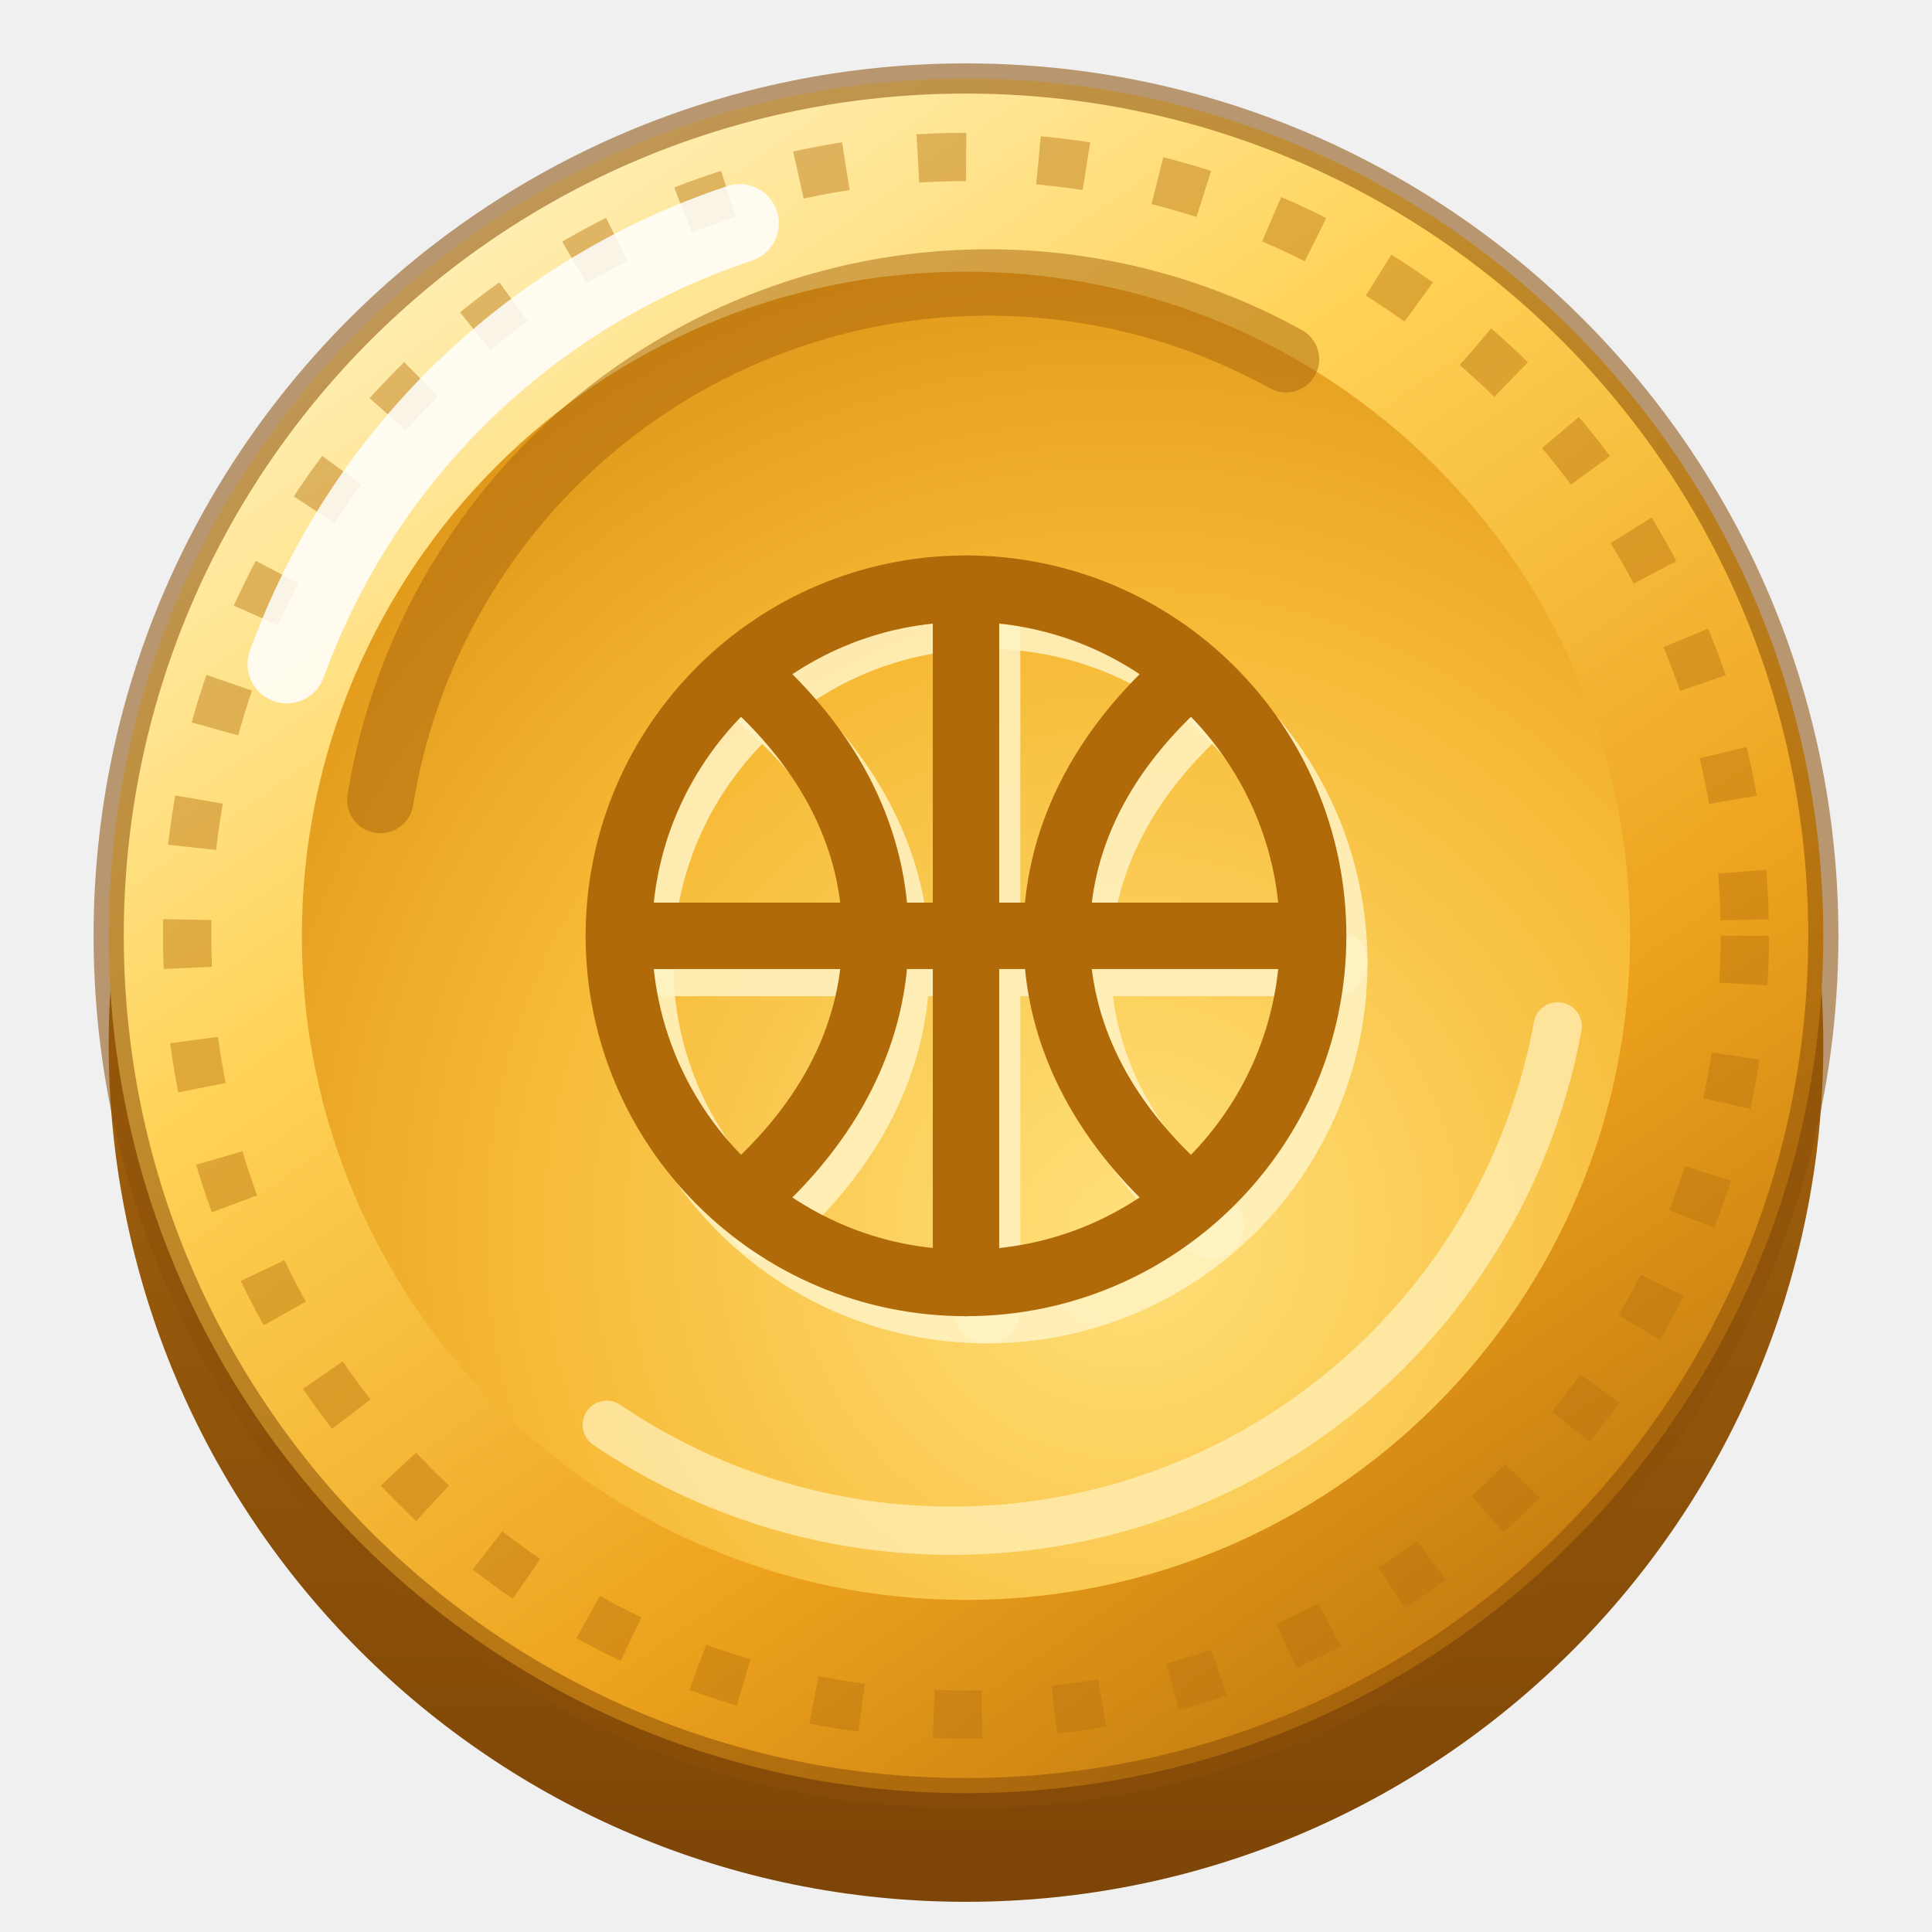
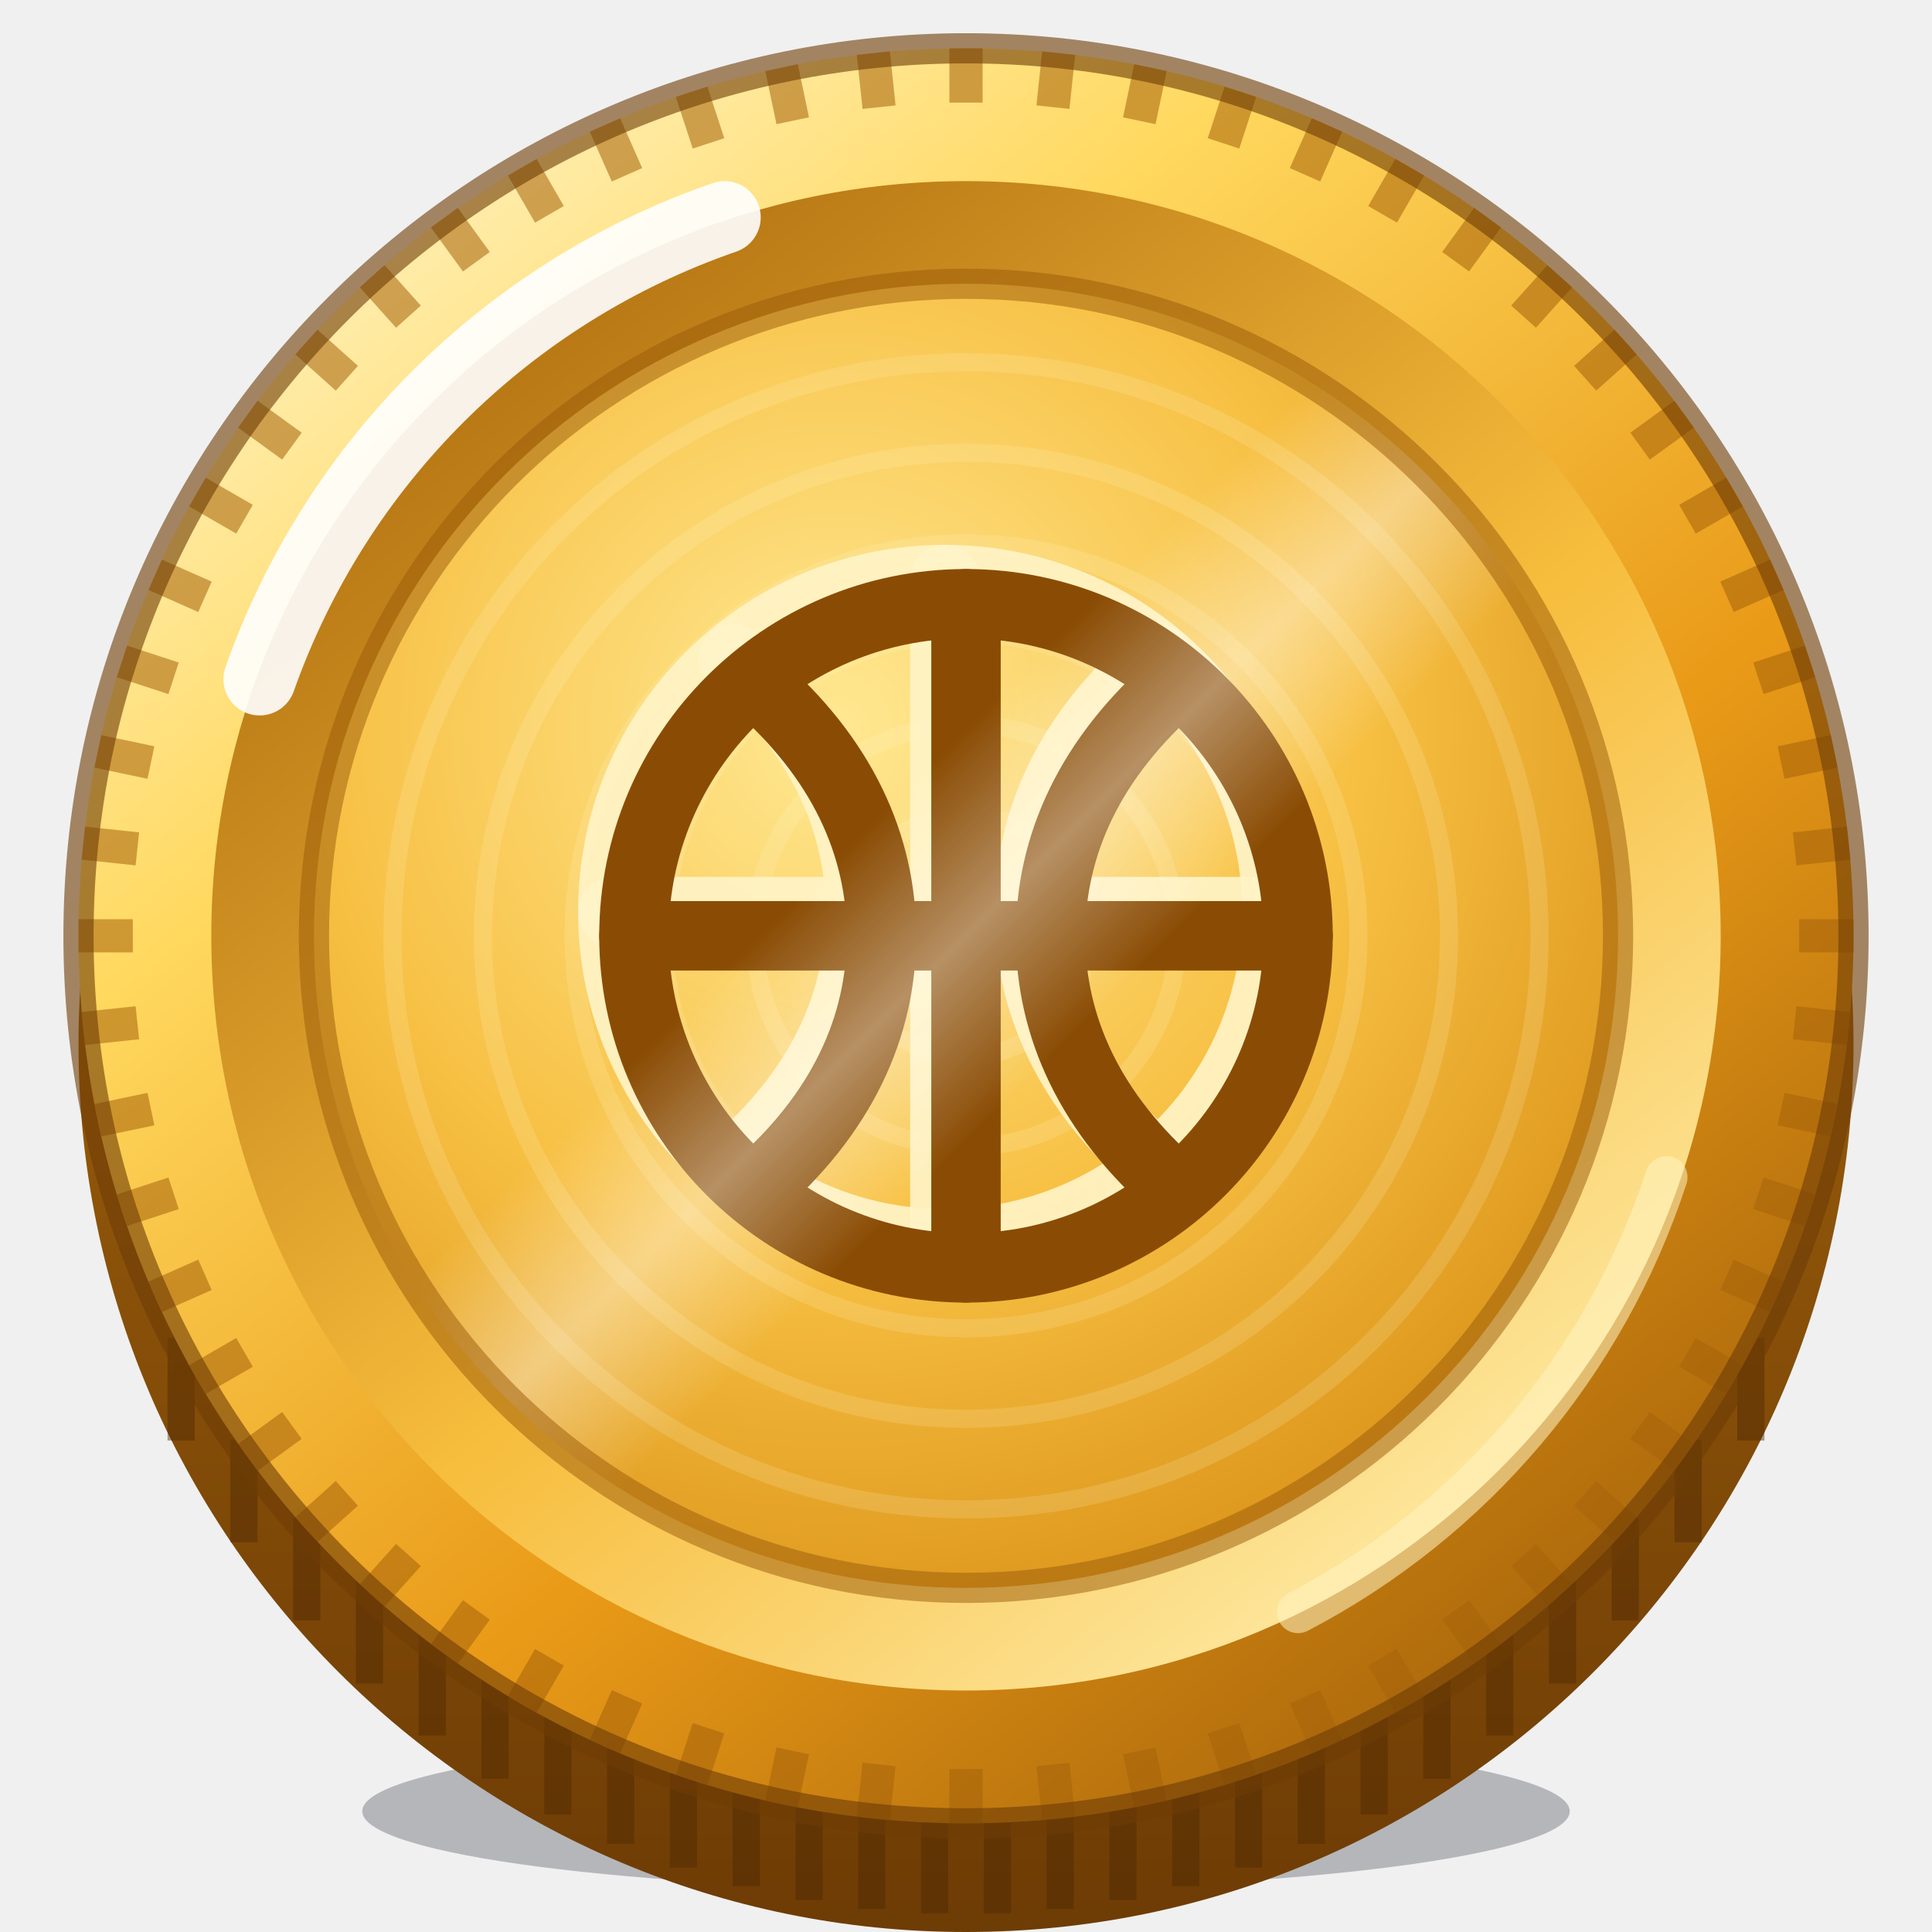
<svg xmlns="http://www.w3.org/2000/svg" viewBox="0 0 64 64">
  <defs>
-     <linearGradient id="edge" x1="0" y1="0" x2="0" y2="1">
-       <stop offset="0" stop-color="#c27c12" />
-       <stop offset="1" stop-color="#7d4507" />
+     <linearGradient id="tr" x1="0" y1="0" x2="0" y2="1">
+       <stop offset="0" stop-color="#b8740f" />
+       <stop offset="1" stop-color="#6e3c05" />
    </linearGradient>
-     <linearGradient id="rim" x1=".15" y1="0" x2=".85" y2="1">
-       <stop offset="0" stop-color="#fff7cf" />
-       <stop offset=".35" stop-color="#ffd358" />
-       <stop offset=".7" stop-color="#eda21d" />
-       <stop offset="1" stop-color="#b9700b" />
+     <linearGradient id="rim" x1=".1" y1="0" x2=".9" y2="1">
+       <stop offset="0" stop-color="#fff8d6" />
+       <stop offset=".28" stop-color="#ffd85e" />
+       <stop offset=".62" stop-color="#e99a17" />
+       <stop offset="1" stop-color="#9a5a08" />
    </linearGradient>
-     <radialGradient id="face" cx="62%" cy="72%" r="85%">
-       <stop offset="0" stop-color="#ffe07a" />
-       <stop offset=".55" stop-color="#f6b934" />
-       <stop offset="1" stop-color="#d98c10" />
+     <linearGradient id="bev" x1=".9" y1="1" x2=".1" y2="0">
+       <stop offset="0" stop-color="#fff2b8" />
+       <stop offset=".45" stop-color="#f7bd3c" />
+       <stop offset="1" stop-color="#a7650a" />
+     </linearGradient>
+     <radialGradient id="face" cx="40%" cy="34%" r="80%">
+       <stop offset="0" stop-color="#ffe892" />
+       <stop offset=".5" stop-color="#f7c043" />
+       <stop offset="1" stop-color="#d4890f" />
    </radialGradient>
-     <linearGradient id="relief" x1="0" y1="0" x2="1" y2="1">
-       <stop offset="0" stop-color="#fff4c2" />
-       <stop offset="1" stop-color="#ffcc4a" />
+     <linearGradient id="spec" x1="0" y1="0" x2="1" y2="1">
+       <stop offset="0" stop-color="#fff" stop-opacity="0" />
+       <stop offset=".42" stop-color="#fff" stop-opacity="0" />
+       <stop offset=".5" stop-color="#fff" stop-opacity=".38" />
+       <stop offset=".58" stop-color="#fff" stop-opacity="0" />
+       <stop offset="1" stop-color="#fff" stop-opacity="0" />
    </linearGradient>
+     <clipPath id="fc">
+       <circle cx="32" cy="31" r="21.6" />
+     </clipPath>
  </defs>
-   <circle cx="32" cy="34.6" r="28.4" fill="url(#edge)" />
-   <circle cx="32" cy="31" r="28.4" fill="url(#rim)" />
-   <circle cx="32" cy="31" r="25.8" fill="none" stroke="#b97410" stroke-opacity=".45" stroke-width="1.6" stroke-dasharray="1.6 2.4" />
-   <circle cx="32" cy="31" r="22" fill="url(#face)" />
-   <path d="M12.6 26.5a20.4 20.4 0 0 1 30-14.6" fill="none" stroke="#a9650a" stroke-opacity=".5" stroke-width="2.2" stroke-linecap="round" />
-   <path d="M51.6 34a20.4 20.4 0 0 1-31.5 13.2" fill="none" stroke="#fff3c0" stroke-opacity=".7" stroke-width="1.6" stroke-linecap="round" />
-   <g transform="translate(32 31)" fill="none" stroke-linecap="round">
-     <g stroke="#fff3c4" stroke-opacity=".85" stroke-width="2.2" transform="translate(.7 .9)">
-       <circle r="11.5" />
-       <path d="M0-11.5v23M-11.5 0h23M-7.4-8.7c3 2.6 4.4 5.6 4.4 8.7s-1.4 6.1-4.4 8.7M7.4-8.7c-3 2.6-4.4 5.6-4.4 8.7s1.4 6.1 4.4 8.7" />
+   <ellipse cx="32" cy="60" rx="20" ry="2.6" fill="#020614" opacity=".25" />
+   <circle cx="32" cy="34.6" r="29.4" fill="url(#tr)" />
+   <path d="M6.00 44.32v3.4M8.08 47.69v3.4M10.16 50.28v3.4M12.24 52.37v3.4M14.32 54.09v3.4M16.40 55.52v3.4M18.48 56.71v3.4M20.56 57.68v3.4M22.64 58.47v3.4M24.72 59.08v3.4M26.80 59.54v3.4M28.88 59.83v3.4M30.96 59.98v3.4M33.04 59.98v3.4M35.12 59.83v3.4M37.20 59.54v3.4M39.28 59.08v3.4M41.36 58.47v3.4M43.44 57.68v3.4M45.52 56.71v3.4M47.60 55.52v3.4M49.68 54.09v3.4M51.76 52.37v3.4M53.84 50.28v3.4M55.92 47.69v3.4M58.00 44.32v3.4" stroke="#4f2a03" stroke-opacity=".45" stroke-width=".9" />
+   <circle cx="32" cy="31" r="29.4" fill="url(#rim)" />
+   <path d="M59.60 31.00L61.40 31.00M59.45 33.88L61.24 34.07M59.00 36.74L60.76 37.11M58.25 39.53L59.96 40.09M57.21 42.23L58.86 42.96M55.90 44.80L57.46 45.70M54.33 47.22L55.79 48.28M52.51 49.47L53.85 50.67M50.47 51.51L51.67 52.85M48.22 53.33L49.28 54.79M45.80 54.90L46.70 56.46M43.23 56.21L43.96 57.86M40.53 57.25L41.09 58.96M37.74 58.00L38.11 59.76M34.88 58.45L35.07 60.24M32.00 58.60L32.00 60.40M29.12 58.45L28.93 60.24M26.26 58.00L25.89 59.76M23.47 57.25L22.91 58.96M20.77 56.21L20.04 57.86M18.20 54.90L17.30 56.46M15.78 53.33L14.72 54.79M13.53 51.51L12.33 52.85M11.49 49.47L10.15 50.67M9.67 47.22L8.21 48.28M8.10 44.80L6.54 45.70M6.79 42.23L5.14 42.96M5.75 39.53L4.04 40.09M5.00 36.74L3.24 37.11M4.55 33.88L2.76 34.07M4.40 31.00L2.60 31.00M4.55 28.12L2.76 27.93M5.00 25.26L3.24 24.89M5.75 22.47L4.04 21.91M6.79 19.77L5.14 19.04M8.10 17.20L6.54 16.30M9.67 14.78L8.21 13.72M11.49 12.53L10.15 11.33M13.53 10.49L12.33 9.15M15.78 8.67L14.72 7.21M18.20 7.10L17.30 5.54M20.77 5.79L20.04 4.14M23.47 4.75L22.91 3.04M26.26 4.00L25.89 2.24M29.12 3.55L28.93 1.76M32.00 3.40L32.00 1.60M34.88 3.55L35.07 1.76M37.74 4.00L38.11 2.24M40.53 4.75L41.09 3.04M43.23 5.79L43.96 4.14M45.80 7.10L46.70 5.54M48.22 8.67L49.28 7.21M50.47 10.49L51.67 9.15M52.51 12.53L53.85 11.33M54.33 14.78L55.79 13.72M55.90 17.20L57.46 16.30M57.21 19.77L58.86 19.04M58.25 22.47L59.96 21.91M59.00 25.26L60.76 24.89M59.45 28.12L61.24 27.93" stroke="#a5620a" stroke-opacity=".55" stroke-width="1.1" />
+   <circle cx="32" cy="31" r="25" fill="url(#bev)" />
+   <circle cx="32" cy="31" r="21.6" fill="url(#face)" />
+   <g clip-path="url(#fc)" fill="none" stroke="#fff6cf" stroke-opacity=".16" stroke-width=".6">
+     <circle cx="32" cy="31" r="4" />
+     <circle cx="32" cy="31" r="7" />
+     <circle cx="32" cy="31" r="10" />
+     <circle cx="32" cy="31" r="13" />
+     <circle cx="32" cy="31" r="16" />
+     <circle cx="32" cy="31" r="19" />
+   </g>
+   <g transform="translate(32 31)" fill="none" stroke-linecap="round" stroke-width="2.3">
+     <g stroke="#fff4c8" stroke-opacity=".9" transform="translate(-.7 -.8)">
+       <circle r="11" />
+       <path d="M0-11v22M-11 0h22M-7-8.4c2.9 2.5 4.2 5.4 4.2 8.4s-1.3 5.9-4.2 8.4M7-8.4c-2.9 2.5-4.2 5.4-4.2 8.4s1.3 5.9 4.2 8.4" />
    </g>
-     <g stroke="#b06a09" stroke-width="2.2">
-       <circle r="11.5" />
-       <path d="M0-11.5v23M-11.5 0h23M-7.4-8.7c3 2.6 4.4 5.6 4.4 8.7s-1.4 6.1-4.4 8.7M7.4-8.7c-3 2.6-4.4 5.6-4.4 8.7s1.4 6.1 4.4 8.7" />
+     <g stroke="#8a4c04">
+       <circle r="11" />
+       <path d="M0-11v22M-11 0h22M-7-8.4c2.9 2.5 4.2 5.4 4.2 8.4s-1.3 5.9-4.2 8.4M7-8.4c-2.9 2.5-4.2 5.4-4.2 8.4s1.3 5.9 4.2 8.4" />
    </g>
  </g>
-   <path d="M9.5 22a24 24 0 0 1 15-14.6" fill="none" stroke="#fff" stroke-opacity=".85" stroke-width="2.6" stroke-linecap="round" />
-   <circle cx="32" cy="31" r="28.4" fill="none" stroke="#8a4f08" stroke-opacity=".55" stroke-width="1" />
+   <circle cx="32" cy="31" r="21.6" fill="url(#spec)" clip-path="url(#fc)" />
+   <circle cx="32" cy="31" r="21.6" fill="none" stroke="#9a5a08" stroke-opacity=".5" stroke-width="1" />
+   <path d="M8.6 22.5A25 25 0 0 1 24 7.2" fill="none" stroke="#fff" stroke-opacity=".9" stroke-width="2.4" stroke-linecap="round" />
+   <path d="M55.2 39A25 25 0 0 1 43 53.4" fill="none" stroke="#fff3c0" stroke-opacity=".55" stroke-width="1.4" stroke-linecap="round" />
+   <circle cx="32" cy="31" r="29.4" fill="none" stroke="#6e3c05" stroke-opacity=".6" stroke-width="1" />
</svg>
